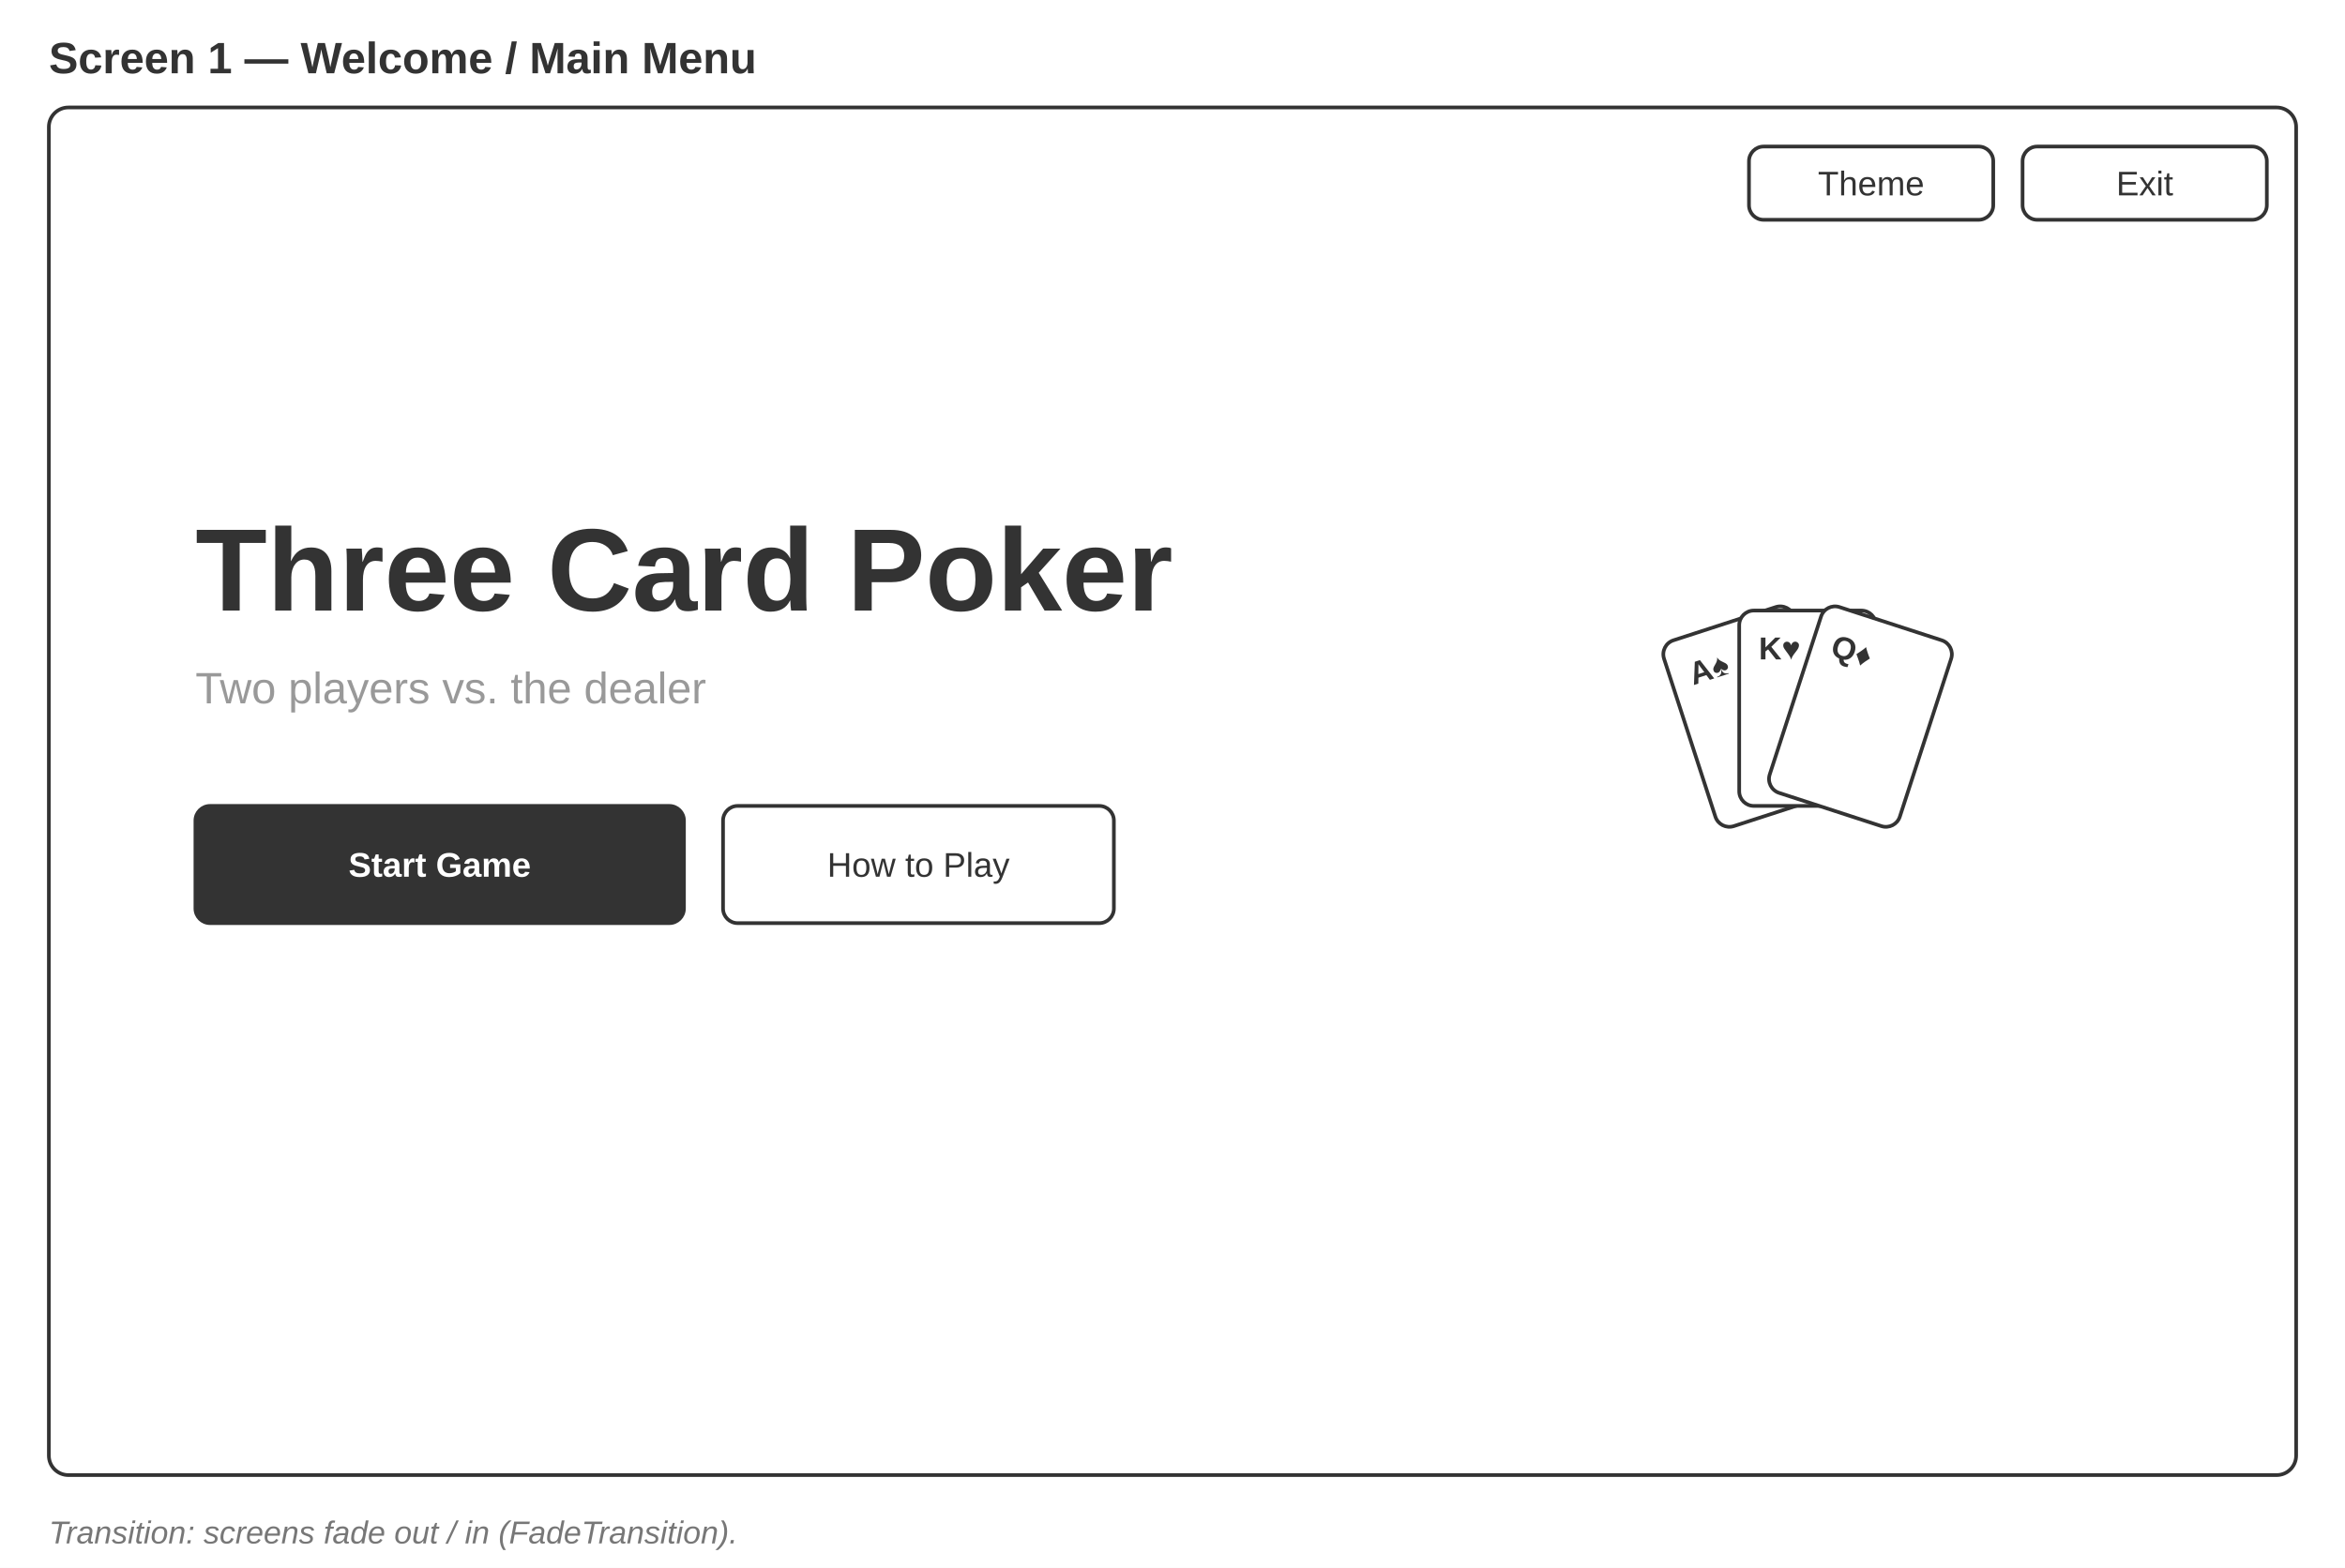
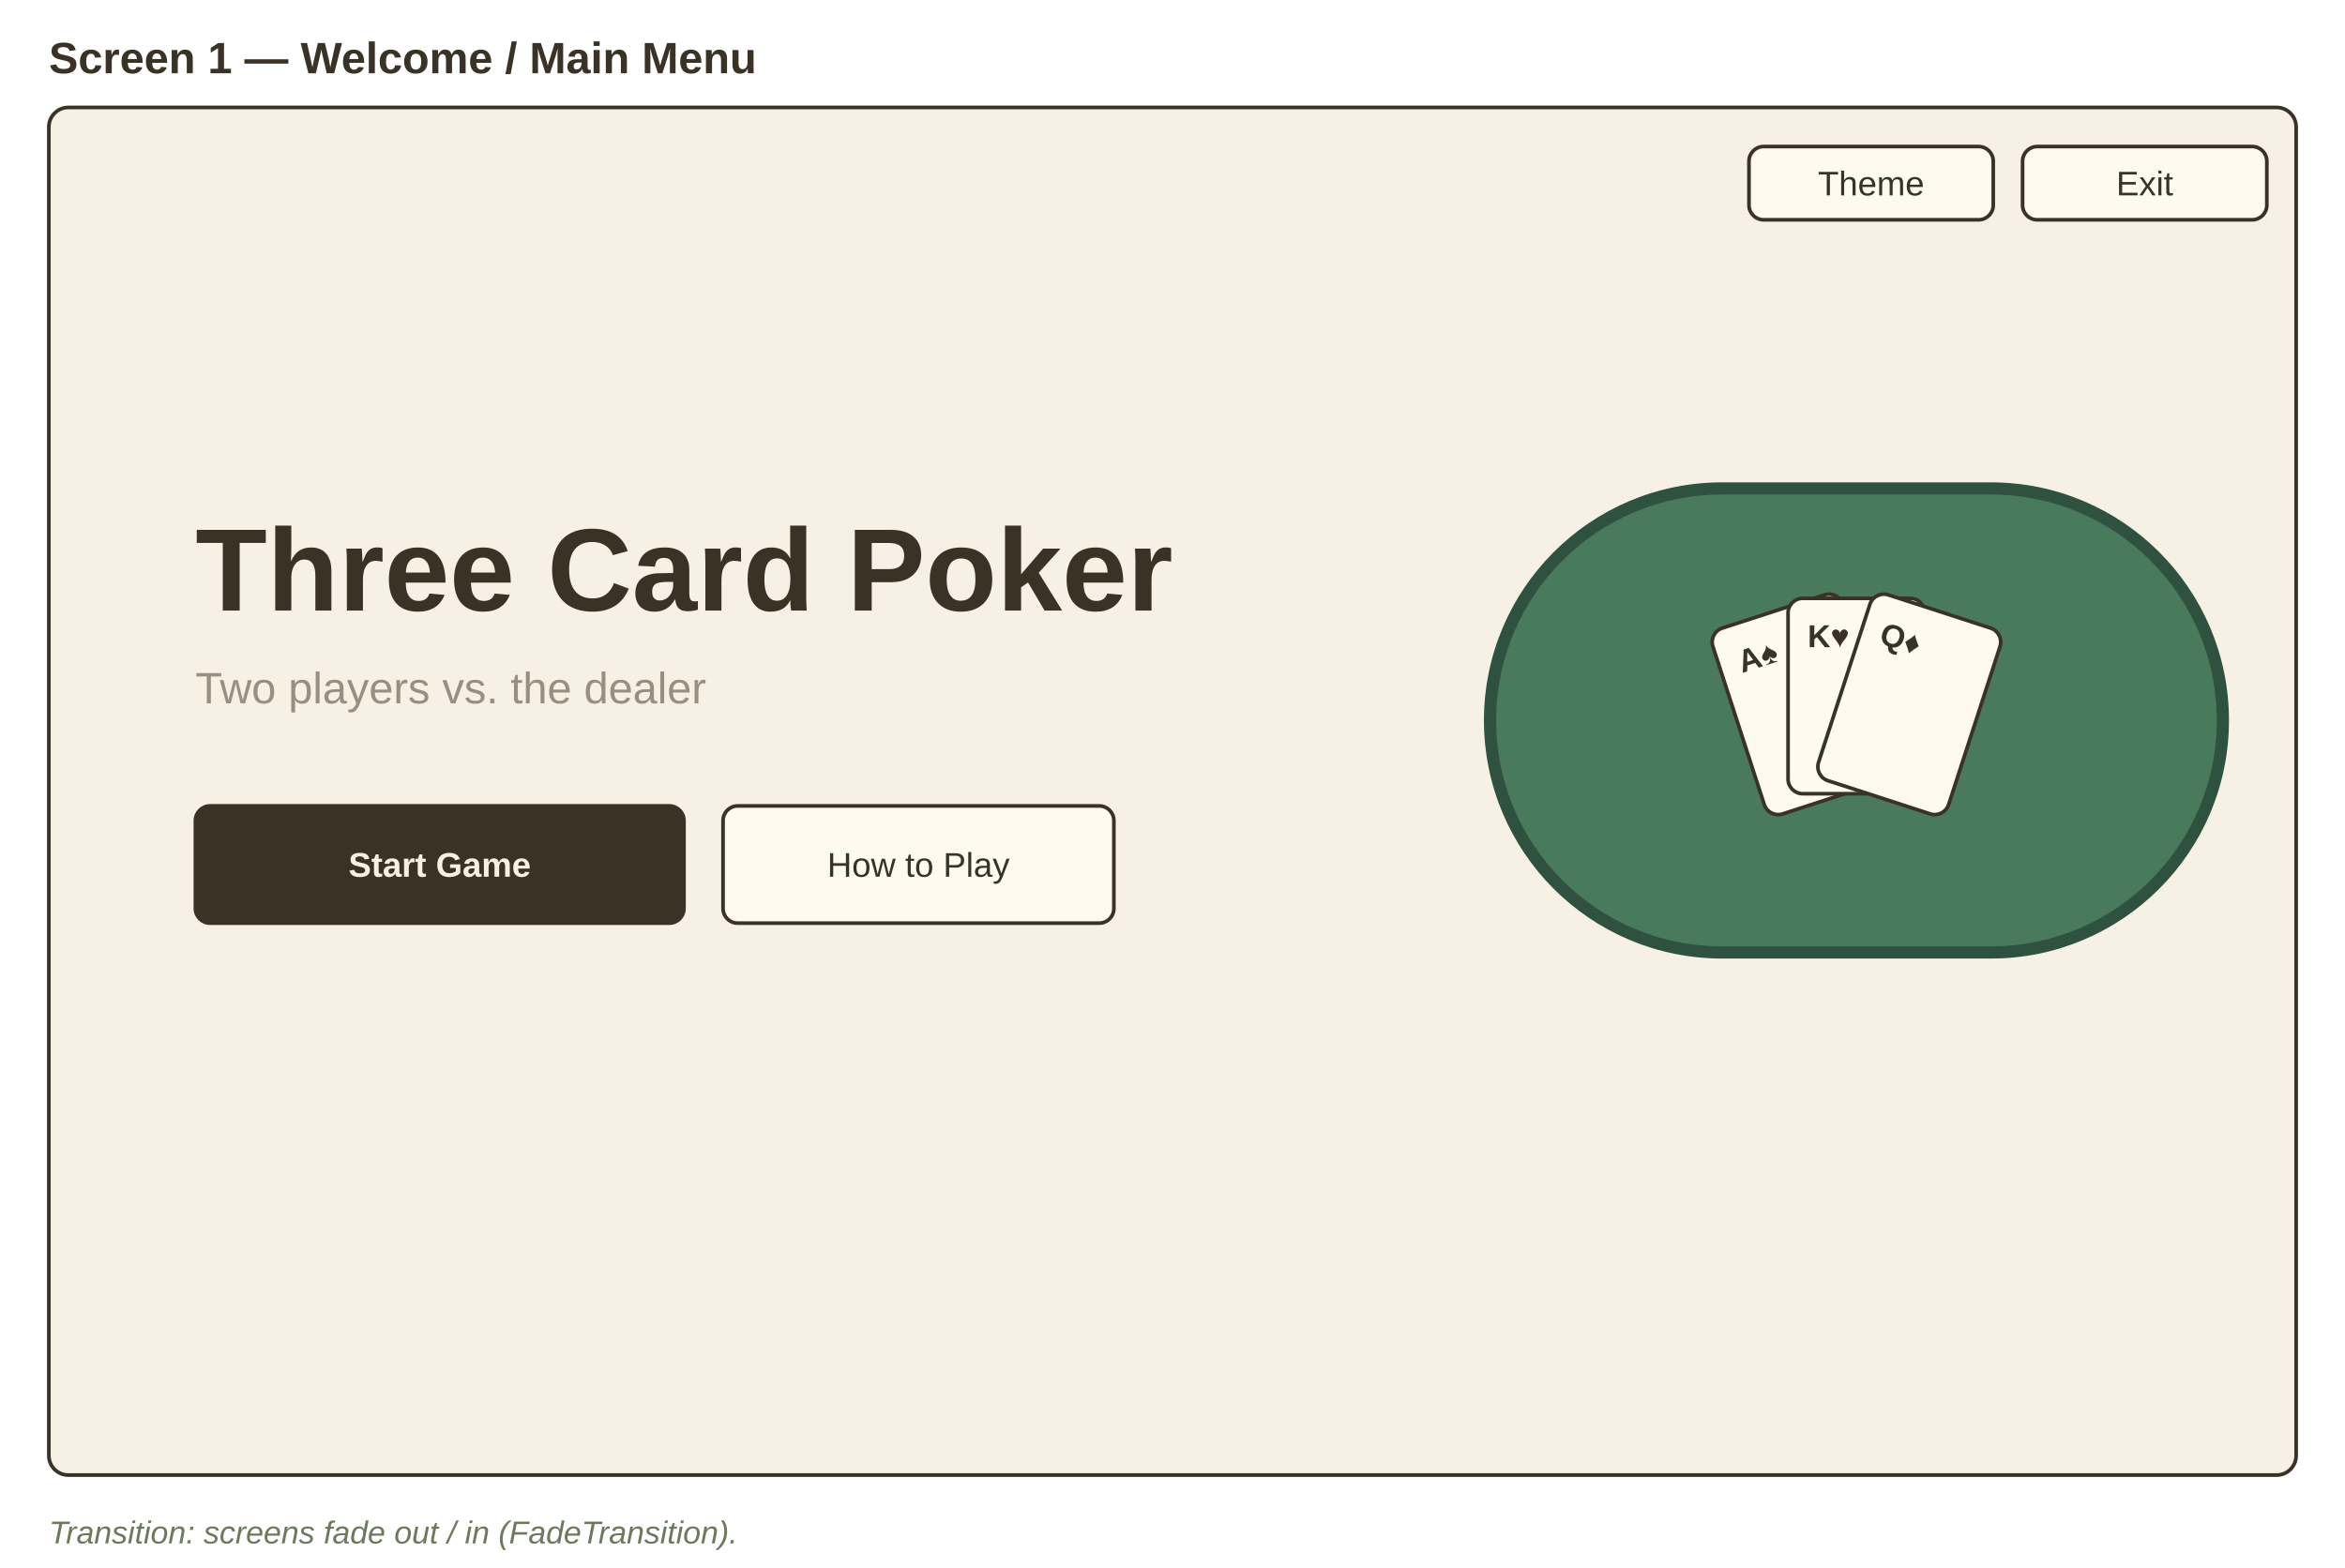
<svg xmlns="http://www.w3.org/2000/svg" width="960" height="642" viewBox="0 0 960 642">
  <rect x="0" y="0" width="960" height="642" rx="0" fill="#fff" stroke="none" stroke-width="1.5" />
-   <text x="20" y="30" font-family="Arial, Helvetica, sans-serif" font-size="18" text-anchor="start" fill="#333" font-weight="bold">Screen 1 — Welcome / Main Menu</text>
-   <rect x="20" y="44" width="920" height="560" rx="8" fill="#fff" stroke="#333" stroke-width="1.5" />
-   <rect x="716" y="60" width="100" height="30" rx="6" fill="#fff" stroke="#333" stroke-width="1.5" />
-   <text x="766.0" y="80.0" font-family="Arial, Helvetica, sans-serif" font-size="14" text-anchor="middle" fill="#333">Theme</text>
-   <rect x="828" y="60" width="100" height="30" rx="6" fill="#fff" stroke="#333" stroke-width="1.5" />
-   <text x="878.0" y="80.0" font-family="Arial, Helvetica, sans-serif" font-size="14" text-anchor="middle" fill="#333">Exit</text>
-   <text x="80" y="250" font-family="Arial, Helvetica, sans-serif" font-size="48" text-anchor="start" fill="#333" font-weight="bold">Three Card Poker</text>
-   <text x="80" y="288" font-family="Arial, Helvetica, sans-serif" font-size="18" text-anchor="start" fill="#999">Two players vs. the dealer</text>
-   <rect x="80" y="330" width="200" height="48" rx="6" fill="#333" stroke="#333" stroke-width="1.5" />
-   <text x="180.0" y="359.0" font-family="Arial, Helvetica, sans-serif" font-size="14" text-anchor="middle" fill="#fff" font-weight="bold">Start Game</text>
-   <rect x="296" y="330" width="160" height="48" rx="6" fill="#fff" stroke="#333" stroke-width="1.5" />
-   <text x="376.0" y="359.0" font-family="Arial, Helvetica, sans-serif" font-size="14" text-anchor="middle" fill="#333">How to Play</text>
-   <g transform="rotate(-18 740 360)">
-     <rect x="712" y="250" width="56" height="80" rx="6" fill="#fff" stroke="#333" stroke-width="1.5" />
-     <text x="720" y="270" font-family="Arial, Helvetica, sans-serif" font-size="13" text-anchor="start" fill="#333" font-weight="bold">A♠</text>
+   <text x="20" y="30" font-family="Arial, Helvetica, sans-serif" font-size="18" text-anchor="start" fill="#3b3226" font-weight="bold">Screen 1 — Welcome / Main Menu</text>
+   <rect x="20" y="44" width="920" height="560" rx="8" fill="#f7f1e5" stroke="#3b3226" stroke-width="1.5" />
+   <rect x="716" y="60" width="100" height="30" rx="6" fill="#fffaf0" stroke="#3b3226" stroke-width="1.5" />
+   <text x="766.0" y="80.0" font-family="Arial, Helvetica, sans-serif" font-size="14" text-anchor="middle" fill="#3b3226">Theme</text>
+   <rect x="828" y="60" width="100" height="30" rx="6" fill="#fffaf0" stroke="#3b3226" stroke-width="1.5" />
+   <text x="878.0" y="80.0" font-family="Arial, Helvetica, sans-serif" font-size="14" text-anchor="middle" fill="#3b3226">Exit</text>
+   <text x="80" y="250" font-family="Arial, Helvetica, sans-serif" font-size="48" text-anchor="start" fill="#3b3226" font-weight="bold">Three Card Poker</text>
+   <text x="80" y="288" font-family="Arial, Helvetica, sans-serif" font-size="18" text-anchor="start" fill="#9a8f7e">Two players vs. the dealer</text>
+   <rect x="80" y="330" width="200" height="48" rx="6" fill="#3b3226" stroke="#3b3226" stroke-width="1.5" />
+   <text x="180.0" y="359.0" font-family="Arial, Helvetica, sans-serif" font-size="14" text-anchor="middle" fill="#f7f1e5" font-weight="bold">Start Game</text>
+   <rect x="296" y="330" width="160" height="48" rx="6" fill="#fffaf0" stroke="#3b3226" stroke-width="1.5" />
+   <text x="376.0" y="359.0" font-family="Arial, Helvetica, sans-serif" font-size="14" text-anchor="middle" fill="#3b3226">How to Play</text>
+   <rect x="610" y="200" width="300" height="190" rx="95" fill="#4a7a5c" stroke="#2f5240" stroke-width="5" />
+   <g transform="rotate(-18 760 355)">
+     <rect x="732" y="245" width="56" height="80" rx="6" fill="#fffaf0" stroke="#3b3226" stroke-width="1.5" />
+     <text x="740" y="265" font-family="Arial, Helvetica, sans-serif" font-size="13" text-anchor="start" fill="#3b3226" font-weight="bold">A♠</text>
  </g>
-   <g transform="rotate(0 740 360)">
-     <rect x="712" y="250" width="56" height="80" rx="6" fill="#fff" stroke="#333" stroke-width="1.5" />
-     <text x="720" y="270" font-family="Arial, Helvetica, sans-serif" font-size="13" text-anchor="start" fill="#333" font-weight="bold">K♥</text>
+   <g transform="rotate(0 760 355)">
+     <rect x="732" y="245" width="56" height="80" rx="6" fill="#fffaf0" stroke="#3b3226" stroke-width="1.5" />
+     <text x="740" y="265" font-family="Arial, Helvetica, sans-serif" font-size="13" text-anchor="start" fill="#3b3226" font-weight="bold">K♥</text>
  </g>
-   <g transform="rotate(18 740 360)">
-     <rect x="712" y="250" width="56" height="80" rx="6" fill="#fff" stroke="#333" stroke-width="1.5" />
-     <text x="720" y="270" font-family="Arial, Helvetica, sans-serif" font-size="13" text-anchor="start" fill="#333" font-weight="bold">Q♦</text>
+   <g transform="rotate(18 760 355)">
+     <rect x="732" y="245" width="56" height="80" rx="6" fill="#fffaf0" stroke="#3b3226" stroke-width="1.5" />
+     <text x="740" y="265" font-family="Arial, Helvetica, sans-serif" font-size="13" text-anchor="start" fill="#3b3226" font-weight="bold">Q♦</text>
  </g>
-   <text x="20" y="632" font-family="Arial, Helvetica, sans-serif" font-size="13" text-anchor="start" fill="#777" font-style="italic">Transition: screens fade out / in (FadeTransition).</text>
+   <text x="20" y="632" font-family="Arial, Helvetica, sans-serif" font-size="13" text-anchor="start" fill="#6b7a5a" font-style="italic">Transition: screens fade out / in (FadeTransition).</text>
</svg>
